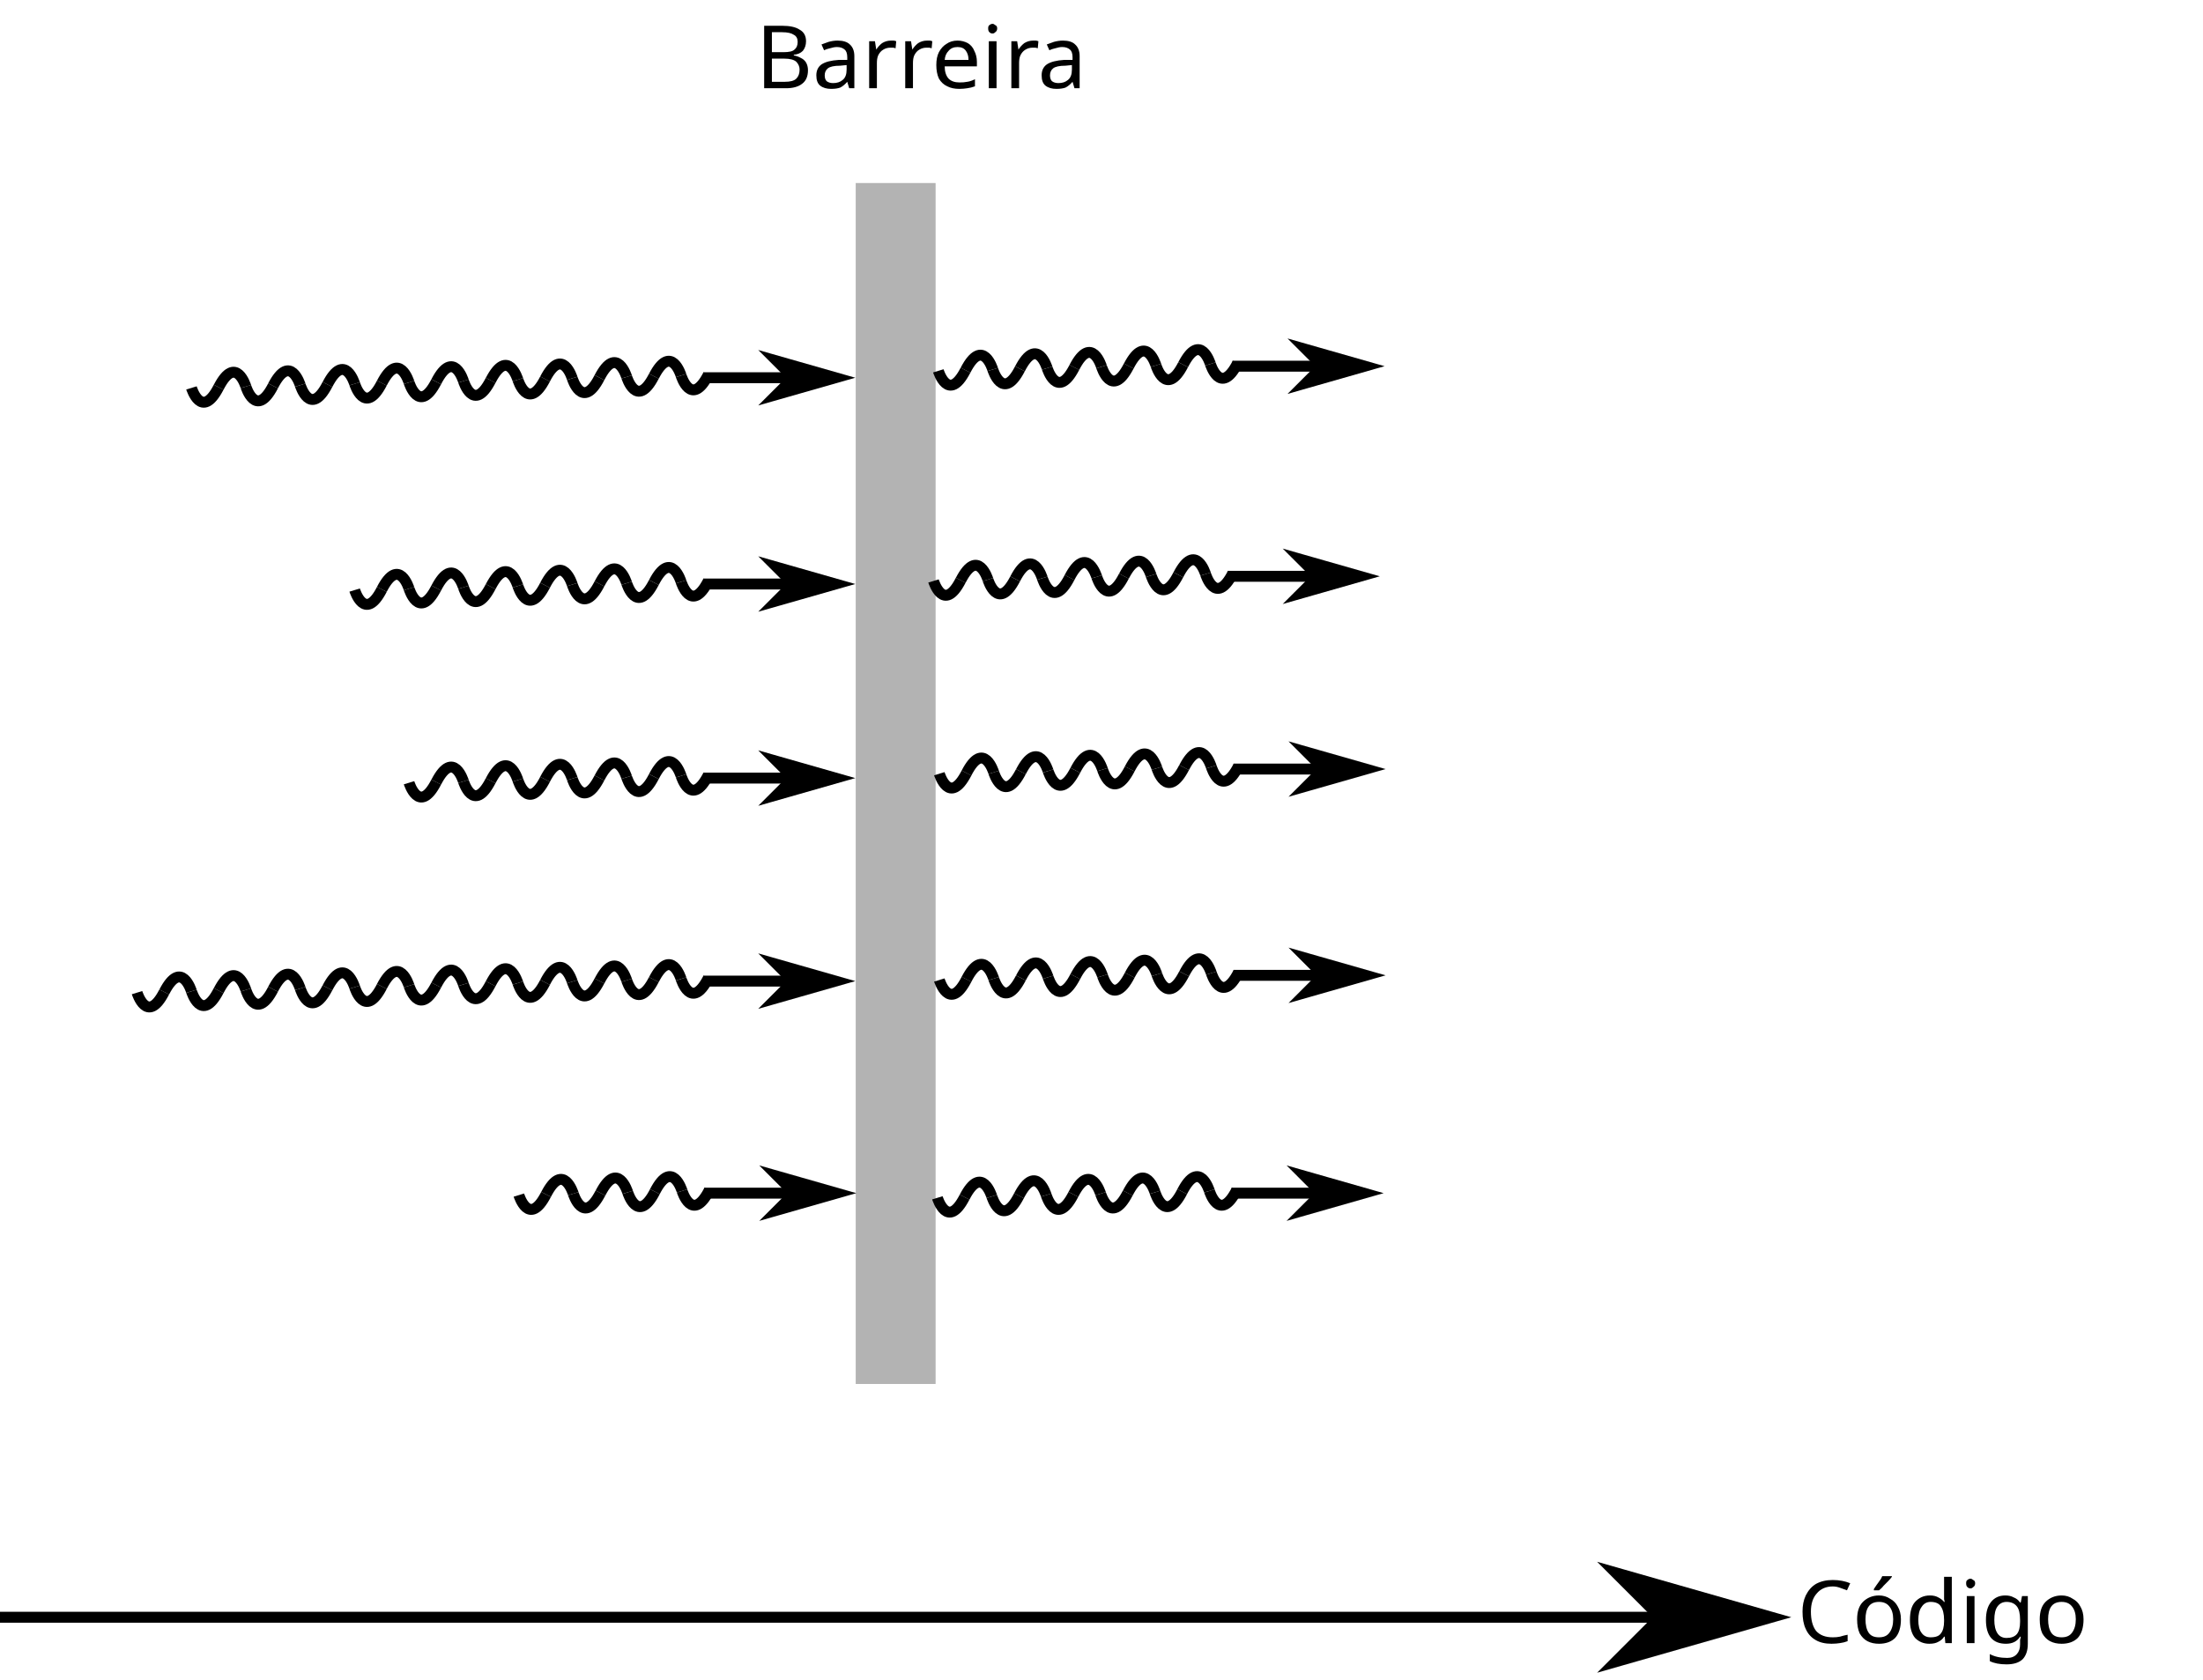
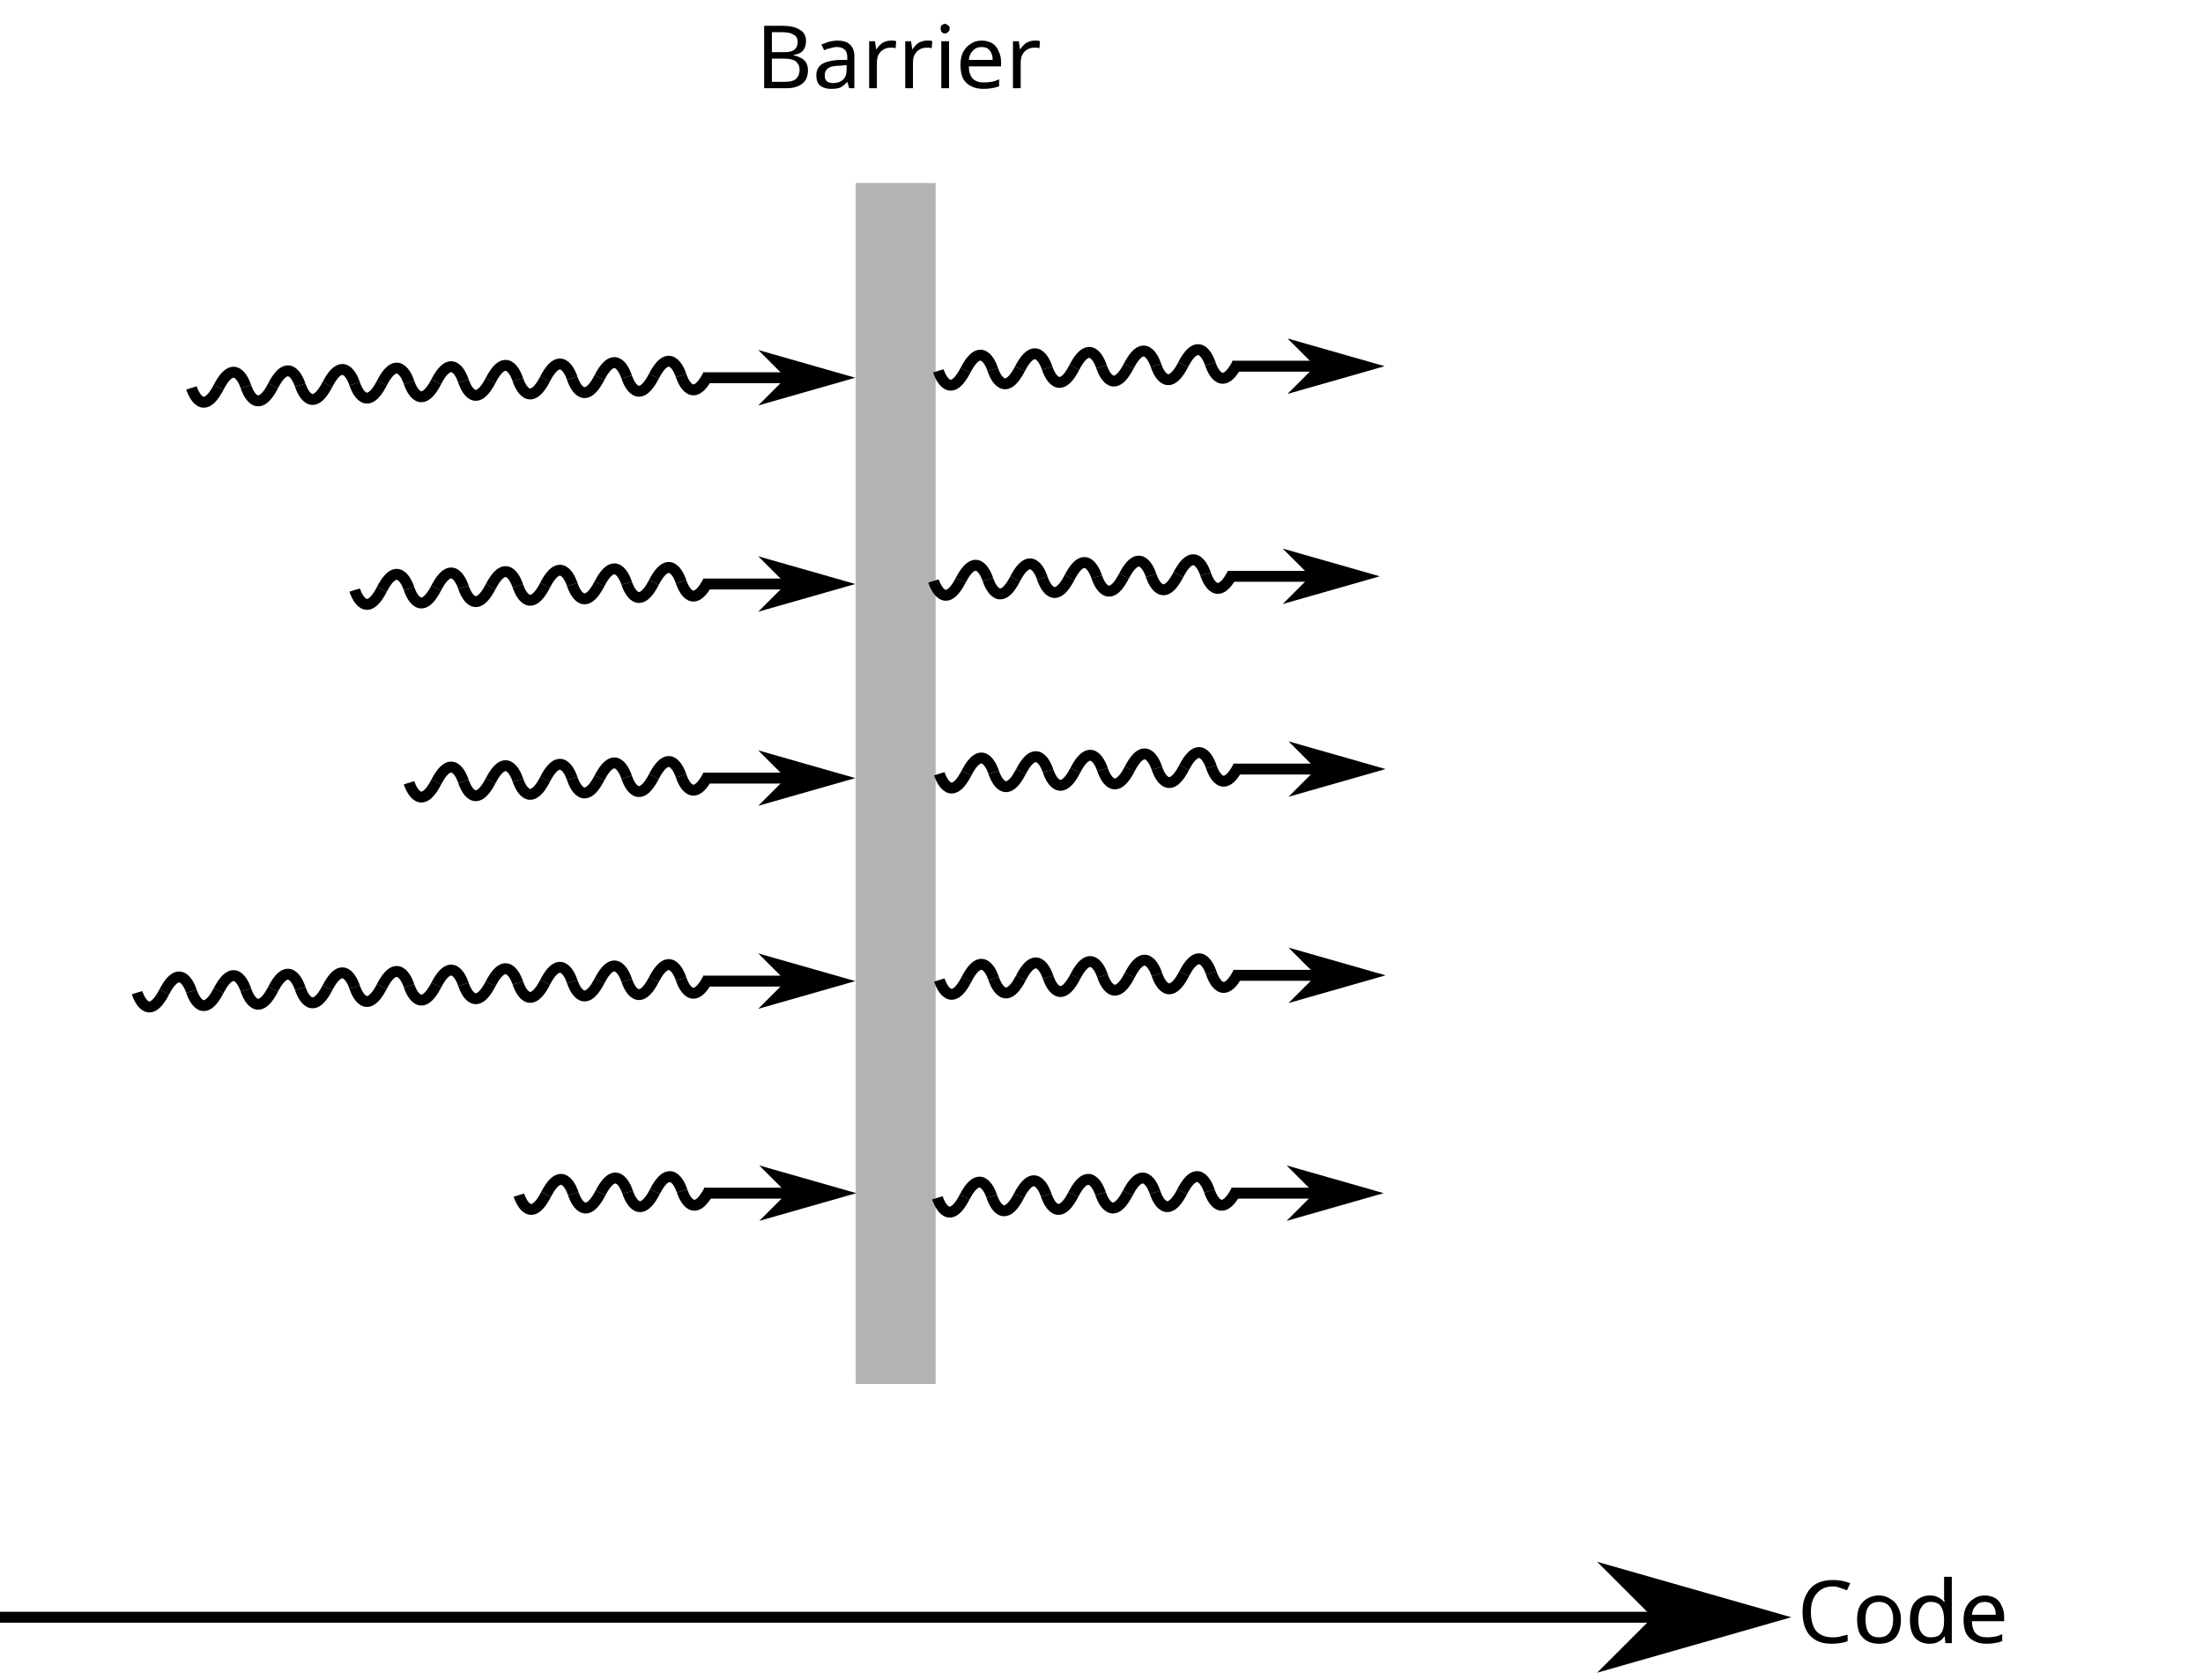
<svg xmlns="http://www.w3.org/2000/svg" width="89.064mm" height="67.937mm" version="1.1" viewBox="0 0 53.438 40.762" id="svg329">
  <defs id="defs35">
    <marker id="Arrow1Lend" overflow="visible" orient="auto">
      <path transform="matrix(-.8 0 0 -.8 -10 0)" d="m0 0 5-5-17.5 5 17.5 5z" fill-rule="evenodd" stroke="#000" stroke-width="1pt" id="path2" />
    </marker>
    <marker id="marker2025" overflow="visible" orient="auto">
      <path transform="matrix(-.4 0 0 -.4 -4 0)" d="m0 0 5-5-17.5 5 17.5 5z" fill-rule="evenodd" stroke="#000" stroke-width="1pt" id="path5" />
    </marker>
    <marker id="marker2025-8" overflow="visible" orient="auto">
      <path transform="matrix(-.4 0 0 -.4 -4 0)" d="m0 0 5-5-17.5 5 17.5 5z" fill-rule="evenodd" stroke="#000" stroke-width="1pt" id="path8" />
    </marker>
    <marker id="marker2025-5" overflow="visible" orient="auto">
      <path transform="matrix(-.4 0 0 -.4 -4 0)" d="m0 0 5-5-17.5 5 17.5 5z" fill-rule="evenodd" stroke="#000" stroke-width="1pt" id="path11" />
    </marker>
    <marker id="marker2025-3" overflow="visible" orient="auto">
      <path transform="matrix(-.4 0 0 -.4 -4 0)" d="m0 0 5-5-17.5 5 17.5 5z" fill-rule="evenodd" stroke="#000" stroke-width="1pt" id="path14" />
    </marker>
    <marker id="marker2025-92" overflow="visible" orient="auto">
      <path transform="matrix(-.4 0 0 -.4 -4 0)" d="m0 0 5-5-17.5 5 17.5 5z" fill-rule="evenodd" stroke="#000" stroke-width="1pt" id="path17" />
    </marker>
    <marker id="marker2025-39" overflow="visible" orient="auto">
      <path transform="matrix(-.4 0 0 -.4 -4 0)" d="m0 0 5-5-17.5 5 17.5 5z" fill-rule="evenodd" stroke="#000" stroke-width="1pt" id="path20" />
    </marker>
    <marker id="marker2025-59" overflow="visible" orient="auto">
      <path transform="matrix(-.4 0 0 -.4 -4 0)" d="m0 0 5-5-17.5 5 17.5 5z" fill-rule="evenodd" stroke="#000" stroke-width="1pt" id="path23" />
    </marker>
    <marker id="marker2025-1" overflow="visible" orient="auto">
      <path transform="matrix(-.4 0 0 -.4 -4 0)" d="m0 0 5-5-17.5 5 17.5 5z" fill-rule="evenodd" stroke="#000" stroke-width="1pt" id="path26" />
    </marker>
    <marker id="marker2025-33" overflow="visible" orient="auto">
      <path transform="matrix(-.4 0 0 -.4 -4 0)" d="m0 0 5-5-17.5 5 17.5 5z" fill-rule="evenodd" stroke="#000" stroke-width="1pt" id="path29" />
    </marker>
    <marker id="marker2025-594" overflow="visible" orient="auto">
      <path transform="matrix(-.4 0 0 -.4 -4 0)" d="m0 0 5-5-17.5 5 17.5 5z" fill-rule="evenodd" stroke="#000" stroke-width="1pt" id="path32" />
    </marker>
  </defs>
  <g transform="translate(-21.866 -28.109)" id="g327">
    <g fill="none" stroke="#000" stroke-width=".265px" id="g63">
      <path d="m31.788 47.101s0.242 0.793 0.66-0.017" id="path39" />
      <path d="m33.108 47.068s-0.242-0.793-0.66 0.017" id="path41" />
      <path d="m33.108 47.068s0.242 0.793 0.66-0.017" id="path43" />
      <path d="m34.428 47.035s-0.242-0.793-0.66 0.017" id="path45" />
      <path d="m34.428 47.035s0.242 0.793 0.66-0.017" id="path47" />
      <path d="m35.747 47.001s-0.242-0.793-0.66 0.017" id="path49" />
      <path d="m35.747 47.001s0.242 0.793 0.66-0.017" id="path51" />
      <path d="m37.067 46.968s-0.242-0.793-0.66 0.017" id="path53" />
      <path d="m37.067 46.968s0.242 0.793 0.66-0.017" id="path55" />
      <path d="m38.387 46.934s-0.242-0.793-0.66 0.017" id="path57" />
      <path d="m38.925 46.988h3.166" marker-end="url(#marker2025)" id="path59" />
      <path d="m38.387 46.934s0.242 0.793 0.66-0.017" id="path61" />
    </g>
    <rect x="42.623" y="32.55" width="1.938" height="29.139" fill="#b3b3b3" stroke-width=".218" id="rect65" />
    <g fill="none" stroke="#000" stroke-width=".265px" id="g317">
      <path d="m31.788 52.027s0.242 0.793 0.66-0.017" id="path67" />
      <path d="m33.108 51.994s-0.242-0.793-0.66 0.017" id="path69" />
      <path d="m33.108 51.994s0.242 0.793 0.66-0.017" id="path71" />
      <path d="m34.428 51.961s-0.242-0.793-0.66 0.017" id="path73" />
      <path d="m34.428 51.961s0.242 0.793 0.66-0.017" id="path75" />
      <path d="m35.747 51.927s-0.242-0.793-0.66 0.017" id="path77" />
      <path d="m35.747 51.927s0.242 0.793 0.66-0.017" id="path79" />
      <path d="m37.067 51.894s-0.242-0.793-0.66 0.017" id="path81" />
      <path d="m37.067 51.894s0.242 0.793 0.66-0.017" id="path83" />
      <path d="m38.387 51.861s-0.242-0.793-0.66 0.017" id="path85" />
      <path d="m38.925 51.914h3.166" marker-end="url(#marker2025-8)" id="path87" />
      <path d="m38.387 51.861s0.242 0.793 0.66-0.017" id="path89" />
      <path d="m34.452 57.106s0.242 0.793 0.66-0.017" id="path91" />
      <path d="m35.772 57.072s-0.242-0.793-0.66 0.017" id="path93" />
      <path d="m35.772 57.072s0.242 0.793 0.66-0.017" id="path95" />
      <path d="m37.092 57.039s-0.242-0.793-0.66 0.017" id="path97" />
      <path d="m37.092 57.039s0.242 0.793 0.66-0.017" id="path99" />
      <path d="m38.411 57.005s-0.242-0.793-0.66 0.017" id="path101" />
      <path d="m38.95 57.059h3.166" marker-end="url(#marker2025-5)" id="path103" />
      <path d="m38.411 57.005s0.242 0.793 0.66-0.017" id="path105" />
      <path d="m31.788 42.392s0.242 0.793 0.66-0.017" id="path107" />
      <path d="m33.108 42.359s-0.242-0.793-0.66 0.017" id="path109" />
      <path d="m33.108 42.359s0.242 0.793 0.66-0.017" id="path111" />
      <path d="m34.428 42.326s-0.242-0.793-0.66 0.017" id="path113" />
      <path d="m34.428 42.326s0.242 0.793 0.66-0.017" id="path115" />
      <path d="m35.747 42.292s-0.242-0.793-0.66 0.017" id="path117" />
      <path d="m35.747 42.292s0.242 0.793 0.66-0.017" id="path119" />
      <path d="m37.067 42.259s-0.242-0.793-0.66 0.017" id="path121" />
      <path d="m37.067 42.259s0.242 0.793 0.66-0.017" id="path123" />
      <path d="m38.387 42.225s-0.242-0.793-0.66 0.017" id="path125" />
      <path d="m38.925 42.279h3.166" marker-end="url(#marker2025-3)" id="path127" />
      <path d="m38.387 42.225s0.242 0.793 0.66-0.017" id="path129" />
      <path d="m31.788 37.388s0.242 0.793 0.66-0.017" id="path131" />
      <path d="m33.108 37.354s-0.242-0.793-0.66 0.017" id="path133" />
      <path d="m33.108 37.354s0.242 0.793 0.66-0.017" id="path135" />
      <path d="m34.428 37.321s-0.242-0.793-0.66 0.017" id="path137" />
      <path d="m34.428 37.321s0.242 0.793 0.66-0.017" id="path139" />
      <path d="m35.747 37.288s-0.242-0.793-0.66 0.017" id="path141" />
      <path d="m35.747 37.288s0.242 0.793 0.66-0.017" id="path143" />
      <path d="m37.067 37.254s-0.242-0.793-0.66 0.017" id="path145" />
      <path d="m37.067 37.254s0.242 0.793 0.66-0.017" id="path147" />
      <path d="m38.387 37.221s-0.242-0.793-0.66 0.017" id="path149" />
      <path d="m38.925 37.274h3.166" marker-end="url(#marker2025-92)" id="path151" />
      <path d="m38.387 37.221s0.242 0.793 0.66-0.017" id="path153" />
      <path d="m26.51 37.521s0.242 0.793 0.66-0.017" id="path155" />
      <path d="m27.83 37.488s-0.242-0.793-0.66 0.017" id="path157" />
      <path d="m27.83 37.488s0.242 0.793 0.66-0.017" id="path159" />
      <path d="m29.149 37.454s-0.242-0.793-0.66 0.017" id="path161" />
      <path d="m29.149 37.454s0.242 0.793 0.66-0.017" id="path163" />
      <path d="m30.469 37.421s-0.242-0.793-0.66 0.017" id="path165" />
      <path d="m30.469 37.421s0.242 0.793 0.66-0.017" id="path167" />
      <path d="m31.788 37.388s-0.242-0.793-0.66 0.017" id="path169" />
      <path d="m30.469 42.426s0.242 0.793 0.66-0.017" id="path171" />
      <path d="m31.788 42.392s-0.242-0.793-0.66 0.017" id="path173" />
      <path d="m25.19 52.194s0.242 0.793 0.66-0.017" id="path175" />
      <path d="m26.51 52.161s-0.242-0.793-0.66 0.017" id="path177" />
      <path d="m26.51 52.161s0.242 0.793 0.66-0.017" id="path179" />
      <path d="m27.83 52.128s-0.242-0.793-0.66 0.017" id="path181" />
      <path d="m27.83 52.128s0.242 0.793 0.66-0.017" id="path183" />
      <path d="m29.149 52.094s-0.242-0.793-0.66 0.017" id="path185" />
      <path d="m29.149 52.094s0.242 0.793 0.66-0.017" id="path187" />
      <path d="m30.469 52.061s-0.242-0.793-0.66 0.017" id="path189" />
      <path d="m30.469 52.061s0.242 0.793 0.66-0.017" id="path191" />
      <path d="m31.788 52.027s-0.242-0.793-0.66 0.017" id="path193" />
      <path d="m44.627 37.107s0.242 0.793 0.66-0.017" id="path195" />
      <path d="m45.947 37.074s-0.242-0.793-0.66 0.017" id="path197" />
      <path d="m45.947 37.074s0.242 0.793 0.66-0.017" id="path199" />
      <path d="m47.267 37.04s-0.242-0.793-0.66 0.017" id="path201" />
      <path d="m47.267 37.04s0.242 0.793 0.66-0.017" id="path203" />
      <path d="m48.586 37.007s-0.242-0.793-0.66 0.017" id="path205" />
      <path d="m48.586 37.007s0.242 0.793 0.66-0.017" id="path207" />
      <path d="m49.906 36.974s-0.242-0.793-0.66 0.017" id="path209" />
      <path d="m49.906 36.974s0.242 0.793 0.66-0.017" id="path211" />
      <path d="m51.226 36.94s-0.242-0.793-0.66 0.017" id="path213" />
      <path d="m51.764 36.994h3.166" marker-end="url(#marker2025-39)" id="path215" />
      <path d="m51.226 36.94s0.242 0.793 0.66-0.017" id="path217" />
      <path d="m44.51 42.205s0.242 0.793 0.66-0.017" id="path219" />
      <path d="m45.83 42.172s-0.242-0.793-0.66 0.017" id="path221" />
      <path d="m45.83 42.172s0.242 0.793 0.66-0.017" id="path223" />
      <path d="m47.15 42.138s-0.242-0.793-0.66 0.017" id="path225" />
      <path d="m47.15 42.138s0.242 0.793 0.66-0.017" id="path227" />
      <path d="m48.469 42.105s-0.242-0.793-0.66 0.017" id="path229" />
      <path d="m48.469 42.105s0.242 0.793 0.66-0.017" id="path231" />
      <path d="m49.789 42.072s-0.242-0.793-0.66 0.017" id="path233" />
      <path d="m49.789 42.072s0.242 0.793 0.66-0.017" id="path235" />
      <path d="m51.109 42.038s-0.242-0.793-0.66 0.017" id="path237" />
      <path d="m51.647 42.092h3.166" marker-end="url(#marker2025-59)" id="path239" />
      <path d="m51.109 42.038s0.242 0.793 0.66-0.017" id="path241" />
      <path d="m44.651 46.882s0.242 0.793 0.66-0.017" id="path243" />
      <path d="m45.97 46.849s-0.242-0.793-0.66 0.017" id="path245" />
      <path d="m45.97 46.849s0.242 0.793 0.66-0.017" id="path247" />
      <path d="m47.29 46.816s-0.242-0.793-0.66 0.017" id="path249" />
      <path d="m47.29 46.816s0.242 0.793 0.66-0.017" id="path251" />
      <path d="m48.61 46.782s-0.242-0.793-0.66 0.017" id="path253" />
      <path d="m48.61 46.782s0.242 0.793 0.66-0.017" id="path255" />
      <path d="m49.929 46.749s-0.242-0.793-0.66 0.017" id="path257" />
      <path d="m49.929 46.749s0.242 0.793 0.66-0.017" id="path259" />
      <path d="m51.249 46.716s-0.242-0.793-0.66 0.017" id="path261" />
      <path d="m51.788 46.769h3.166" marker-end="url(#marker2025-1)" id="path263" />
      <path d="m51.249 46.716s0.242 0.793 0.66-0.017" id="path265" />
      <path d="m44.651 51.887s0.242 0.793 0.66-0.017" id="path267" />
      <path d="m45.97 51.854s-0.242-0.793-0.66 0.017" id="path269" />
      <path d="m45.97 51.854s0.242 0.793 0.66-0.017" id="path271" />
      <path d="m47.29 51.82s-0.242-0.793-0.66 0.017" id="path273" />
      <path d="m47.29 51.82s0.242 0.793 0.66-0.017" id="path275" />
      <path d="m48.61 51.787s-0.242-0.793-0.66 0.017" id="path277" />
      <path d="m48.61 51.787s0.242 0.793 0.66-0.017" id="path279" />
      <path d="m49.929 51.754s-0.242-0.793-0.66 0.017" id="path281" />
      <path d="m49.929 51.754s0.242 0.793 0.66-0.017" id="path283" />
      <path d="m51.249 51.72s-0.242-0.793-0.66 0.017" id="path285" />
      <path d="m51.788 51.774h3.166" marker-end="url(#marker2025-33)" id="path287" />
      <path d="m51.249 51.72s0.242 0.793 0.66-0.017" id="path289" />
      <path d="m44.604 57.172s0.242 0.793 0.66-0.017" id="path291" />
      <path d="m45.924 57.139s-0.242-0.793-0.66 0.017" id="path293" />
      <path d="m45.924 57.139s0.242 0.793 0.66-0.017" id="path295" />
      <path d="m47.243 57.106s-0.242-0.793-0.66 0.017" id="path297" />
      <path d="m47.243 57.106s0.242 0.793 0.66-0.017" id="path299" />
      <path d="m48.563 57.072s-0.242-0.793-0.66 0.017" id="path301" />
      <path d="m48.563 57.072s0.242 0.793 0.66-0.017" id="path303" />
      <path d="m49.883 57.039s-0.242-0.793-0.66 0.017" id="path305" />
      <path d="m49.883 57.039s0.242 0.793 0.66-0.017" id="path307" />
      <path d="m51.202 57.005s-0.242-0.793-0.66 0.017" id="path309" />
      <path d="m51.741 57.059h3.166" marker-end="url(#marker2025-594)" id="path311" />
      <path d="m51.202 57.005s0.242 0.793 0.66-0.017" id="path313" />
      <path d="m21.866 67.349h42.937" marker-end="url(#Arrow1Lend)" id="path315" />
    </g>
    <text x="65.463" y="67.976" font-size="2.822px" letter-spacing="0px" word-spacing="0px" style="font-size:2.822px;line-height:1.25;font-family:sans-serif;letter-spacing:0px;word-spacing:0px;fill:#000000;stroke-width:0.265" xml:space="preserve" id="text321">
-       <tspan x="65.463" y="67.976" font-size="2.822px" id="tspan319" style="font-style:normal;font-variant:normal;font-weight:normal;font-stretch:normal;font-size:2.117px;font-family:'CMU Serif';-inkscape-font-specification:'CMU Serif';stroke-width:0.265">Código</tspan>
+       <tspan x="65.463" y="67.976" font-size="2.822px" id="tspan319" style="font-style:normal;font-variant:normal;font-weight:normal;font-stretch:normal;font-size:2.117px;font-family:'CMU Serif';-inkscape-font-specification:'CMU Serif';stroke-width:0.265">Code</tspan>
    </text>
    <text x="40.198" y="30.253" font-size="10.583px" letter-spacing="0px" word-spacing="0px" style="font-size:10.583px;line-height:1.25;font-family:sans-serif;letter-spacing:0px;word-spacing:0px;fill:#000000;stroke-width:0.265" xml:space="preserve" id="text325">
-       <tspan x="40.198" y="30.253" font-size="2.822px" id="tspan323" style="font-size:2.117px;stroke-width:0.265;-inkscape-font-specification:'CMU Serif';font-family:'CMU Serif';font-weight:normal;font-style:normal;font-stretch:normal;font-variant:normal">Barreira</tspan>
+       <tspan x="40.198" y="30.253" font-size="2.822px" id="tspan323" style="font-style:normal;font-variant:normal;font-weight:normal;font-stretch:normal;font-size:2.117px;font-family:'CMU Serif';-inkscape-font-specification:'CMU Serif';stroke-width:0.265">Barrier</tspan>
    </text>
  </g>
</svg>
